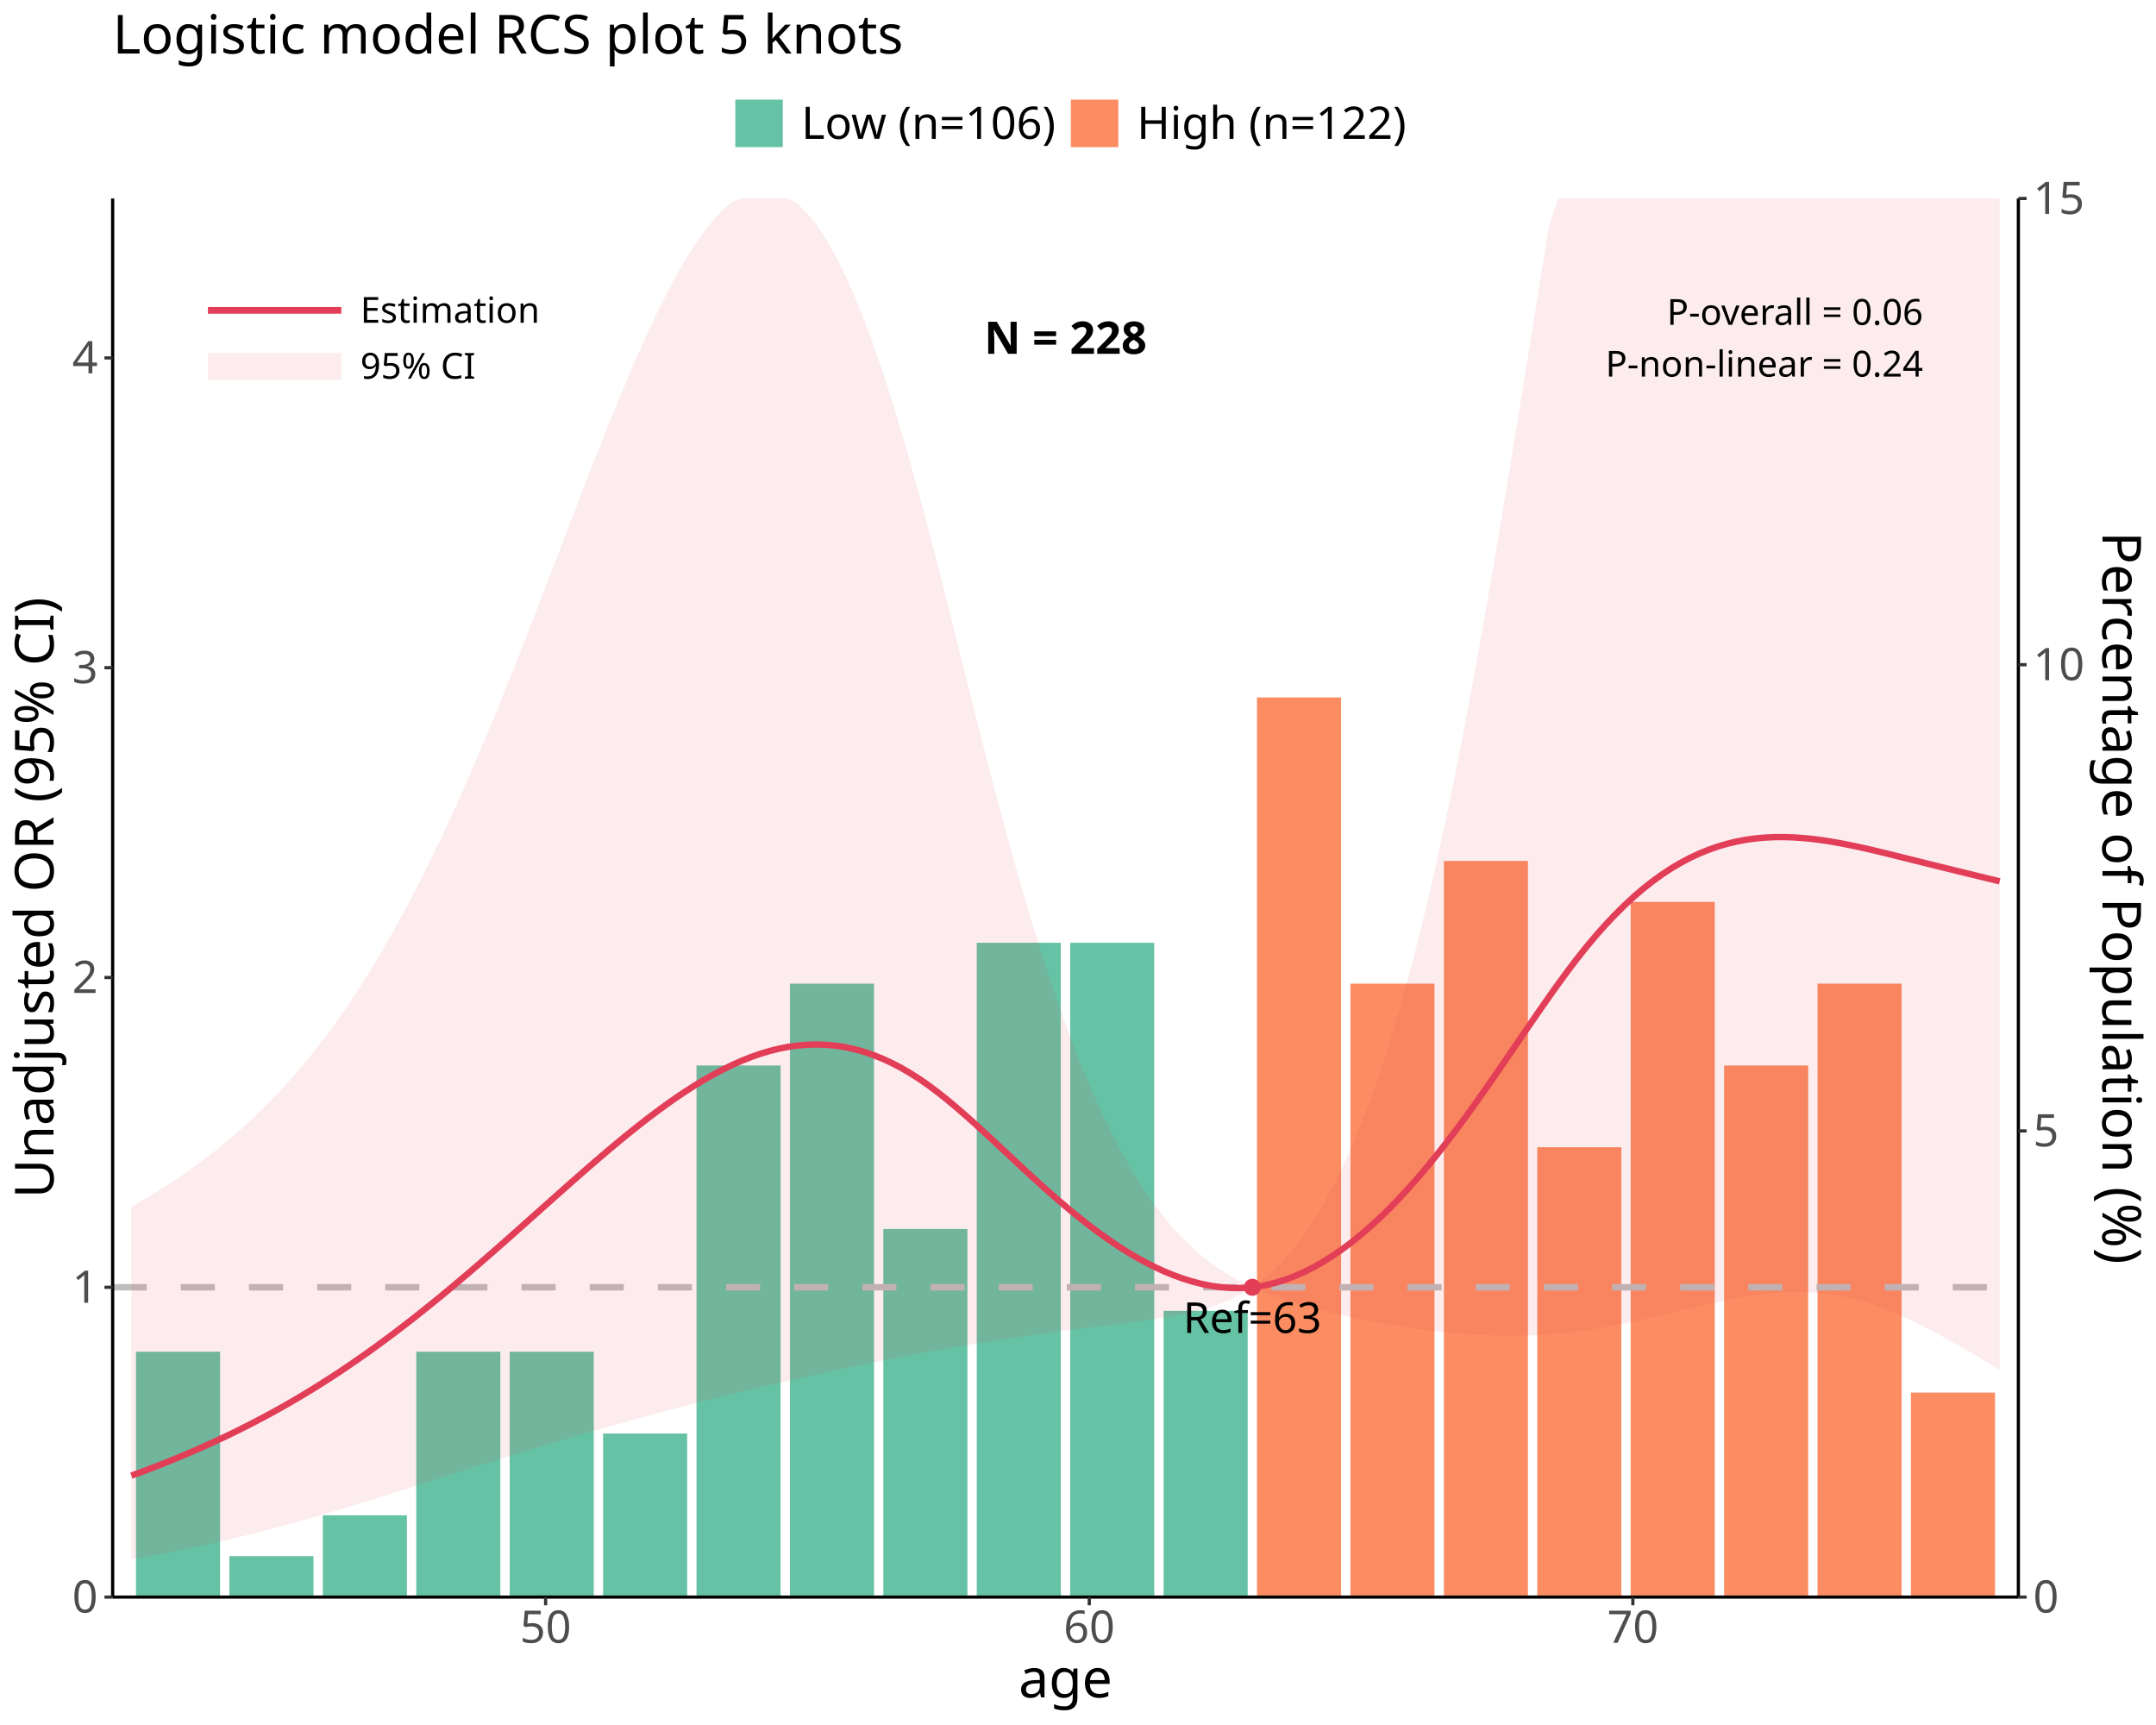
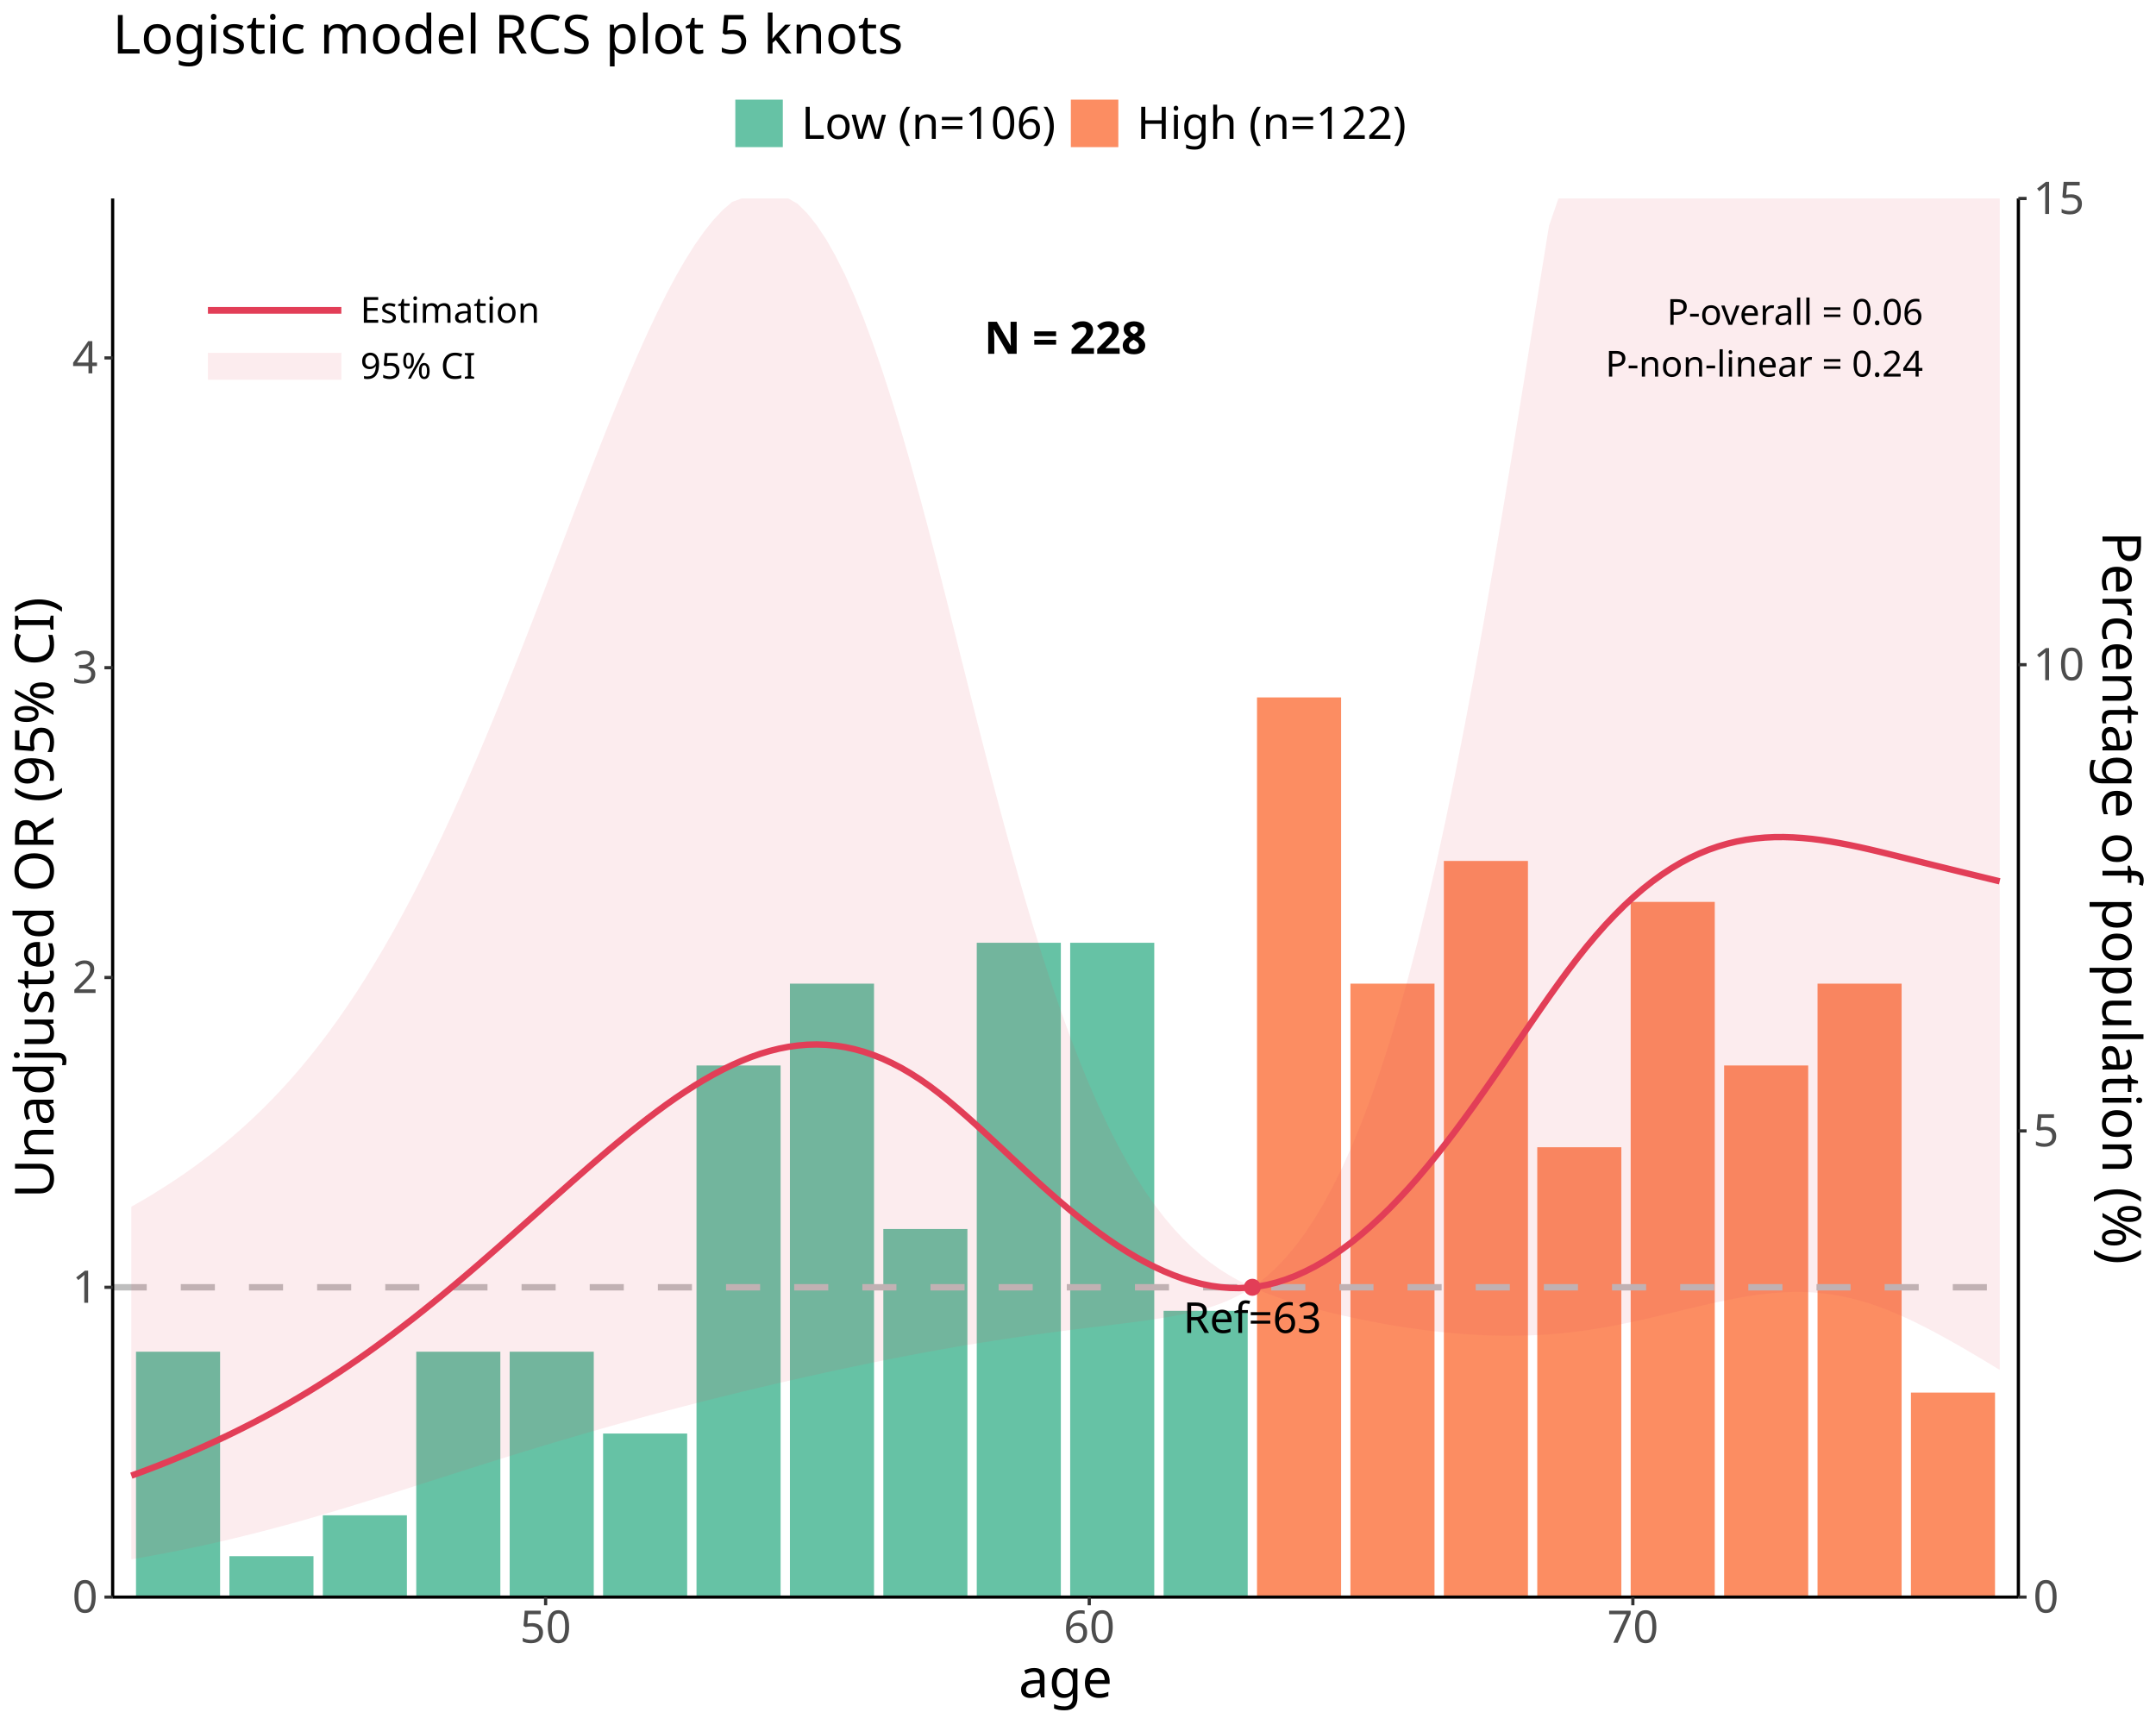
<svg xmlns="http://www.w3.org/2000/svg" class="svglite" data-engine-version="2.0" width="720.00pt" height="576.00pt" viewBox="0 0 720.00 576.00">
  <defs>
    <style type="text/css">
    .svglite line, .svglite polyline, .svglite polygon, .svglite path, .svglite rect, .svglite circle {
      fill: none;
      stroke: #000000;
      stroke-linecap: round;
      stroke-linejoin: round;
      stroke-miterlimit: 10.00;
    }
  </style>
  </defs>
  <rect width="100%" height="100%" style="stroke: none; fill: #FFFFFF;" />
  <defs>
    <clipPath id="cpMC4wMHw3MjAuMDB8MC4wMHw1NzYuMDA=">
      <rect x="0.00" y="0.00" width="720.00" height="576.00" />
    </clipPath>
  </defs>
  <g clip-path="url(#cpMC4wMHw3MjAuMDB8MC4wMHw1NzYuMDA=)">
    <rect x="0.00" y="0.00" width="720.00" height="576.00" style="stroke-width: 1.07; stroke: #FFFFFF; fill: #FFFFFF;" />
  </g>
  <defs>
    <clipPath id="cpMzcuNjJ8Njc0LjA0fDY2LjI4fDUzMy4yOQ==">
      <rect x="37.62" y="66.28" width="636.42" height="467.01" />
    </clipPath>
  </defs>
  <g clip-path="url(#cpMzcuNjJ8Njc0LjA0fDY2LjI4fDUzMy4yOQ==)">
    <rect x="37.62" y="66.28" width="636.42" height="467.01" style="stroke-width: 1.07; stroke: none; fill: #FFFFFF;" />
    <rect x="45.42" y="451.36" width="28.08" height="81.93" style="stroke-width: 1.07; stroke: none; stroke-linecap: butt; stroke-linejoin: miter; fill: #66C2A5;" />
    <rect x="76.61" y="519.63" width="28.08" height="13.66" style="stroke-width: 1.07; stroke: none; stroke-linecap: butt; stroke-linejoin: miter; fill: #66C2A5;" />
    <rect x="107.81" y="505.98" width="28.08" height="27.31" style="stroke-width: 1.07; stroke: none; stroke-linecap: butt; stroke-linejoin: miter; fill: #66C2A5;" />
    <rect x="139.01" y="451.36" width="28.08" height="81.93" style="stroke-width: 1.07; stroke: none; stroke-linecap: butt; stroke-linejoin: miter; fill: #66C2A5;" />
    <rect x="170.21" y="451.36" width="28.08" height="81.93" style="stroke-width: 1.07; stroke: none; stroke-linecap: butt; stroke-linejoin: miter; fill: #66C2A5;" />
    <rect x="201.40" y="478.67" width="28.08" height="54.62" style="stroke-width: 1.07; stroke: none; stroke-linecap: butt; stroke-linejoin: miter; fill: #66C2A5;" />
    <rect x="232.60" y="355.77" width="28.08" height="177.52" style="stroke-width: 1.07; stroke: none; stroke-linecap: butt; stroke-linejoin: miter; fill: #66C2A5;" />
    <rect x="263.80" y="328.46" width="28.08" height="204.83" style="stroke-width: 1.07; stroke: none; stroke-linecap: butt; stroke-linejoin: miter; fill: #66C2A5;" />
    <rect x="294.99" y="410.39" width="28.08" height="122.90" style="stroke-width: 1.07; stroke: none; stroke-linecap: butt; stroke-linejoin: miter; fill: #66C2A5;" />
    <rect x="326.19" y="314.81" width="28.08" height="218.48" style="stroke-width: 1.07; stroke: none; stroke-linecap: butt; stroke-linejoin: miter; fill: #66C2A5;" />
    <rect x="357.39" y="314.81" width="28.08" height="218.48" style="stroke-width: 1.07; stroke: none; stroke-linecap: butt; stroke-linejoin: miter; fill: #66C2A5;" />
    <rect x="388.59" y="437.70" width="28.08" height="95.59" style="stroke-width: 1.07; stroke: none; stroke-linecap: butt; stroke-linejoin: miter; fill: #66C2A5;" />
    <rect x="419.78" y="232.87" width="28.08" height="300.41" style="stroke-width: 1.07; stroke: none; stroke-linecap: butt; stroke-linejoin: miter; fill: #FC8D62;" />
    <rect x="450.98" y="328.46" width="28.08" height="204.83" style="stroke-width: 1.07; stroke: none; stroke-linecap: butt; stroke-linejoin: miter; fill: #FC8D62;" />
    <rect x="482.18" y="287.49" width="28.08" height="245.79" style="stroke-width: 1.07; stroke: none; stroke-linecap: butt; stroke-linejoin: miter; fill: #FC8D62;" />
    <rect x="513.37" y="383.08" width="28.08" height="150.21" style="stroke-width: 1.07; stroke: none; stroke-linecap: butt; stroke-linejoin: miter; fill: #FC8D62;" />
    <rect x="544.57" y="301.15" width="28.08" height="232.14" style="stroke-width: 1.07; stroke: none; stroke-linecap: butt; stroke-linejoin: miter; fill: #FC8D62;" />
    <rect x="575.77" y="355.77" width="28.08" height="177.52" style="stroke-width: 1.07; stroke: none; stroke-linecap: butt; stroke-linejoin: miter; fill: #FC8D62;" />
    <rect x="606.97" y="328.46" width="28.08" height="204.83" style="stroke-width: 1.07; stroke: none; stroke-linecap: butt; stroke-linejoin: miter; fill: #FC8D62;" />
    <rect x="638.16" y="465.01" width="28.08" height="68.28" style="stroke-width: 1.07; stroke: none; stroke-linecap: butt; stroke-linejoin: miter; fill: #FC8D62;" />
    <line x1="37.62" y1="429.84" x2="674.04" y2="429.84" style="stroke-width: 2.13; stroke: #BEBEBE; stroke-dasharray: 11.38,11.38; stroke-linecap: butt;" />
    <circle cx="418.22" cy="429.84" r="2.49" style="stroke-width: 0.71; stroke: #E23E57; fill: #E23E57;" />
    <polygon points="43.86,402.94 46.99,401.15 50.13,399.30 53.26,397.37 56.40,395.37 59.53,393.30 62.67,391.13 65.81,388.88 68.94,386.54 72.08,384.10 75.21,381.56 78.35,378.90 81.48,376.13 84.62,373.24 87.75,370.22 90.89,367.06 94.02,363.75 97.16,360.29 100.29,356.67 103.43,352.88 106.57,348.92 109.70,344.78 112.84,340.45 115.97,335.94 119.11,331.23 122.24,326.33 125.38,321.22 128.51,315.92 131.65,310.41 134.78,304.69 137.92,298.77 141.05,292.64 144.19,286.31 147.33,279.78 150.46,273.05 153.60,266.13 156.73,259.03 159.87,251.76 163.00,244.31 166.14,236.72 169.27,228.99 172.41,221.13 175.54,213.16 178.68,205.11 181.81,196.99 184.95,188.82 188.09,180.64 191.22,172.46 194.36,164.32 197.49,156.24 200.63,148.26 203.76,140.42 206.90,132.74 210.03,125.26 213.17,118.02 216.30,111.06 219.44,104.42 222.57,98.13 225.71,92.24 228.85,86.79 231.98,81.81 235.12,77.35 238.25,73.43 241.39,70.11 244.52,67.40 247.66,66.28 250.79,66.28 253.93,66.28 257.06,66.28 260.20,66.28 263.33,66.28 266.47,68.13 269.61,71.27 272.74,75.20 275.88,79.91 279.01,85.41 282.15,91.66 285.28,98.67 288.42,106.39 291.55,114.82 294.69,123.91 297.82,133.63 300.96,143.94 304.09,154.79 307.23,166.14 310.37,177.92 313.50,190.07 316.64,202.44 319.77,214.94 322.91,227.45 326.04,239.88 329.18,252.14 332.31,264.16 335.45,275.88 338.58,287.24 341.72,298.21 344.85,308.75 347.99,318.83 351.13,328.44 354.26,337.55 357.40,346.18 360.53,354.31 363.67,361.94 366.80,369.09 369.94,375.75 373.07,381.95 376.21,387.70 379.34,393.00 382.48,397.89 385.61,402.36 388.75,406.45 391.89,410.17 395.02,413.54 398.16,416.58 401.29,419.32 404.43,421.78 407.56,423.98 410.70,425.94 413.83,427.70 416.97,429.26 420.10,428.52 423.24,426.01 426.37,423.11 429.51,419.79 432.65,416.03 435.78,411.80 438.92,407.08 442.05,401.84 445.19,396.04 448.32,389.67 451.46,382.70 454.59,375.08 457.73,366.80 460.86,357.83 464.00,348.14 467.13,337.69 470.27,326.48 473.41,314.49 476.54,301.69 479.68,288.09 482.81,273.69 485.95,258.49 489.08,242.52 492.22,225.83 495.35,208.44 498.49,190.44 501.62,171.91 504.76,152.93 507.89,133.65 511.03,114.19 514.17,94.72 517.30,75.41 520.44,66.28 523.57,66.28 526.71,66.28 529.84,66.28 532.98,66.28 536.11,66.28 539.25,66.28 542.38,66.28 545.52,66.28 548.65,66.28 551.79,66.28 554.93,66.28 558.06,66.28 561.20,66.28 564.33,66.28 567.47,66.28 570.60,66.28 573.74,66.28 576.87,66.28 580.01,66.28 583.14,66.28 586.28,66.28 589.41,66.28 592.55,66.28 595.69,66.28 598.82,66.28 601.96,66.28 605.09,66.28 608.23,66.28 611.36,66.28 614.50,66.28 617.63,66.28 620.77,66.28 623.90,66.28 627.04,66.28 630.17,66.28 633.31,66.28 636.45,66.28 639.58,66.28 642.72,66.28 645.85,66.28 648.99,66.28 652.12,66.28 655.26,66.28 658.39,66.28 661.53,66.28 664.66,66.28 667.80,66.28 667.80,457.42 664.66,455.53 661.53,453.64 658.39,451.78 655.26,449.95 652.12,448.16 648.99,446.41 645.85,444.71 642.72,443.08 639.58,441.52 636.45,440.04 633.31,438.65 630.17,437.36 627.04,436.18 623.90,435.12 620.77,434.19 617.63,433.39 614.50,432.73 611.36,432.20 608.23,431.80 605.09,431.54 601.96,431.41 598.82,431.40 595.69,431.51 592.55,431.73 589.41,432.04 586.28,432.45 583.14,432.93 580.01,433.48 576.87,434.09 573.74,434.75 570.60,435.44 567.47,436.17 564.33,436.91 561.20,437.66 558.06,438.42 554.93,439.17 551.79,439.90 548.65,440.62 545.52,441.31 542.38,441.97 539.25,442.60 536.11,443.18 532.98,443.71 529.84,444.19 526.71,444.62 523.57,444.99 520.44,445.30 517.30,445.56 514.17,445.75 511.03,445.90 507.89,445.98 504.76,446.02 501.62,446.01 498.49,445.94 495.35,445.83 492.22,445.67 489.08,445.47 485.95,445.22 482.81,444.93 479.68,444.60 476.54,444.23 473.41,443.82 470.27,443.37 467.13,442.89 464.00,442.37 460.86,441.81 457.73,441.22 454.59,440.60 451.46,439.94 448.32,439.25 445.19,438.51 442.05,437.74 438.92,436.92 435.78,436.06 432.65,435.13 429.51,434.15 426.37,433.09 423.24,431.93 420.10,430.67 416.97,430.66 413.83,432.47 410.70,434.00 407.56,435.30 404.43,436.40 401.29,437.34 398.16,438.14 395.02,438.84 391.89,439.45 388.75,440.00 385.61,440.49 382.48,440.95 379.34,441.38 376.21,441.78 373.07,442.18 369.94,442.56 366.80,442.95 363.67,443.33 360.53,443.72 357.40,444.11 354.26,444.51 351.13,444.92 347.99,445.34 344.85,445.77 341.72,446.22 338.58,446.67 335.45,447.14 332.31,447.62 329.18,448.11 326.04,448.61 322.91,449.13 319.77,449.65 316.64,450.20 313.50,450.75 310.37,451.32 307.23,451.90 304.09,452.49 300.96,453.09 297.82,453.71 294.69,454.33 291.55,454.96 288.42,455.61 285.28,456.26 282.15,456.92 279.01,457.59 275.88,458.27 272.74,458.96 269.61,459.66 266.47,460.36 263.33,461.07 260.20,461.79 257.06,462.52 253.93,463.26 250.79,464.01 247.66,464.76 244.52,465.53 241.39,466.30 238.25,467.08 235.12,467.87 231.98,468.66 228.85,469.47 225.71,470.29 222.57,471.11 219.44,471.94 216.30,472.78 213.17,473.64 210.03,474.50 206.90,475.36 203.76,476.24 200.63,477.13 197.49,478.03 194.36,478.93 191.22,479.85 188.09,480.77 184.95,481.70 181.81,482.64 178.68,483.59 175.54,484.54 172.41,485.51 169.27,486.48 166.14,487.45 163.00,488.44 159.87,489.42 156.73,490.42 153.60,491.41 150.46,492.41 147.33,493.41 144.19,494.42 141.05,495.42 137.92,496.42 134.78,497.42 131.65,498.41 128.51,499.40 125.38,500.39 122.24,501.36 119.11,502.33 115.97,503.29 112.84,504.24 109.70,505.18 106.57,506.10 103.43,507.00 100.29,507.90 97.16,508.77 94.02,509.63 90.89,510.46 87.75,511.28 84.62,512.08 81.48,512.86 78.35,513.63 75.21,514.37 72.08,515.09 68.94,515.79 65.81,516.47 62.67,517.13 59.53,517.77 56.40,518.39 53.26,518.99 50.13,519.57 46.99,520.13 43.86,520.68 " style="stroke-width: 0.00; stroke: none; stroke-linecap: butt; fill: #E23E57; fill-opacity: 0.10;" />
    <polyline points="43.86,402.94 46.99,401.15 50.13,399.30 53.26,397.37 56.40,395.37 59.53,393.30 62.67,391.13 65.81,388.88 68.94,386.54 72.08,384.10 75.21,381.56 78.35,378.90 81.48,376.13 84.62,373.24 87.75,370.22 90.89,367.06 94.02,363.75 97.16,360.29 100.29,356.67 103.43,352.88 106.57,348.92 109.70,344.78 112.84,340.45 115.97,335.94 119.11,331.23 122.24,326.33 125.38,321.22 128.51,315.92 131.65,310.41 134.78,304.69 137.92,298.77 141.05,292.64 144.19,286.31 147.33,279.78 150.46,273.05 153.60,266.13 156.73,259.03 159.87,251.76 163.00,244.31 166.14,236.72 169.27,228.99 172.41,221.13 175.54,213.16 178.68,205.11 181.81,196.99 184.95,188.82 188.09,180.64 191.22,172.46 194.36,164.32 197.49,156.24 200.63,148.26 203.76,140.42 206.90,132.74 210.03,125.26 213.17,118.02 216.30,111.06 219.44,104.42 222.57,98.13 225.71,92.24 228.85,86.79 231.98,81.81 235.12,77.35 238.25,73.43 241.39,70.11 244.52,67.40 247.66,66.28 250.79,66.28 253.93,66.28 257.06,66.28 260.20,66.28 263.33,66.28 266.47,68.13 269.61,71.27 272.74,75.20 275.88,79.91 279.01,85.41 282.15,91.66 285.28,98.67 288.42,106.39 291.55,114.82 294.69,123.91 297.82,133.63 300.96,143.94 304.09,154.79 307.23,166.14 310.37,177.92 313.50,190.07 316.64,202.44 319.77,214.94 322.91,227.45 326.04,239.88 329.18,252.14 332.31,264.16 335.45,275.88 338.58,287.24 341.72,298.21 344.85,308.75 347.99,318.83 351.13,328.44 354.26,337.55 357.40,346.18 360.53,354.31 363.67,361.94 366.80,369.09 369.94,375.75 373.07,381.95 376.21,387.70 379.34,393.00 382.48,397.89 385.61,402.36 388.75,406.45 391.89,410.17 395.02,413.54 398.16,416.58 401.29,419.32 404.43,421.78 407.56,423.98 410.70,425.94 413.83,427.70 416.97,429.26 420.10,428.52 423.24,426.01 426.37,423.11 429.51,419.79 432.65,416.03 435.78,411.80 438.92,407.08 442.05,401.84 445.19,396.04 448.32,389.67 451.46,382.70 454.59,375.08 457.73,366.80 460.86,357.83 464.00,348.14 467.13,337.69 470.27,326.48 473.41,314.49 476.54,301.69 479.68,288.09 482.81,273.69 485.95,258.49 489.08,242.52 492.22,225.83 495.35,208.44 498.49,190.44 501.62,171.91 504.76,152.93 507.89,133.65 511.03,114.19 514.17,94.72 517.30,75.41 520.44,66.28 523.57,66.28 526.71,66.28 529.84,66.28 532.98,66.28 536.11,66.28 539.25,66.28 542.38,66.28 545.52,66.28 548.65,66.28 551.79,66.28 554.93,66.28 558.06,66.28 561.20,66.28 564.33,66.28 567.47,66.28 570.60,66.28 573.74,66.28 576.87,66.28 580.01,66.28 583.14,66.28 586.28,66.28 589.41,66.28 592.55,66.28 595.69,66.28 598.82,66.28 601.96,66.28 605.09,66.28 608.23,66.28 611.36,66.28 614.50,66.28 617.63,66.28 620.77,66.28 623.90,66.28 627.04,66.28 630.17,66.28 633.31,66.28 636.45,66.28 639.58,66.28 642.72,66.28 645.85,66.28 648.99,66.28 652.12,66.28 655.26,66.28 658.39,66.28 661.53,66.28 664.66,66.28 667.80,66.28 " style="stroke-width: 1.07; stroke: none; stroke-linecap: butt;" />
    <polyline points="667.80,457.42 664.66,455.53 661.53,453.64 658.39,451.78 655.26,449.95 652.12,448.16 648.99,446.41 645.85,444.71 642.72,443.08 639.58,441.52 636.45,440.04 633.31,438.65 630.17,437.36 627.04,436.18 623.90,435.12 620.77,434.19 617.63,433.39 614.50,432.73 611.36,432.20 608.23,431.80 605.09,431.54 601.96,431.41 598.82,431.40 595.69,431.51 592.55,431.73 589.41,432.04 586.28,432.45 583.14,432.93 580.01,433.48 576.87,434.09 573.74,434.75 570.60,435.44 567.47,436.17 564.33,436.91 561.20,437.66 558.06,438.42 554.93,439.17 551.79,439.90 548.65,440.62 545.52,441.31 542.38,441.97 539.25,442.60 536.11,443.18 532.98,443.71 529.84,444.19 526.71,444.62 523.57,444.99 520.44,445.30 517.30,445.56 514.17,445.75 511.03,445.90 507.89,445.98 504.76,446.02 501.62,446.01 498.49,445.94 495.35,445.83 492.22,445.67 489.08,445.47 485.95,445.22 482.81,444.93 479.68,444.60 476.54,444.23 473.41,443.82 470.27,443.37 467.13,442.89 464.00,442.37 460.86,441.81 457.73,441.22 454.59,440.60 451.46,439.94 448.32,439.25 445.19,438.51 442.05,437.74 438.92,436.92 435.78,436.06 432.65,435.13 429.51,434.15 426.37,433.09 423.24,431.93 420.10,430.67 416.97,430.66 413.83,432.47 410.70,434.00 407.56,435.30 404.43,436.40 401.29,437.34 398.16,438.14 395.02,438.84 391.89,439.45 388.75,440.00 385.61,440.49 382.48,440.95 379.34,441.38 376.21,441.78 373.07,442.18 369.94,442.56 366.80,442.95 363.67,443.33 360.53,443.72 357.40,444.11 354.26,444.51 351.13,444.92 347.99,445.34 344.85,445.77 341.72,446.22 338.58,446.67 335.45,447.14 332.31,447.62 329.18,448.11 326.04,448.61 322.91,449.13 319.77,449.65 316.64,450.20 313.50,450.75 310.37,451.32 307.23,451.90 304.09,452.49 300.96,453.09 297.82,453.71 294.69,454.33 291.55,454.96 288.42,455.61 285.28,456.26 282.15,456.92 279.01,457.59 275.88,458.27 272.74,458.96 269.61,459.66 266.47,460.36 263.33,461.07 260.20,461.79 257.06,462.52 253.93,463.26 250.79,464.01 247.66,464.76 244.52,465.53 241.39,466.30 238.25,467.08 235.12,467.87 231.98,468.66 228.85,469.47 225.71,470.29 222.57,471.11 219.44,471.94 216.30,472.78 213.17,473.64 210.03,474.50 206.90,475.36 203.76,476.24 200.63,477.13 197.49,478.03 194.36,478.93 191.22,479.85 188.09,480.77 184.95,481.70 181.81,482.64 178.68,483.59 175.54,484.54 172.41,485.51 169.27,486.48 166.14,487.45 163.00,488.44 159.87,489.42 156.73,490.42 153.60,491.41 150.46,492.41 147.33,493.41 144.19,494.42 141.05,495.42 137.92,496.42 134.78,497.42 131.65,498.41 128.51,499.40 125.38,500.39 122.24,501.36 119.11,502.33 115.97,503.29 112.84,504.24 109.70,505.18 106.57,506.10 103.43,507.00 100.29,507.90 97.16,508.77 94.02,509.63 90.89,510.46 87.75,511.28 84.62,512.08 81.48,512.86 78.35,513.63 75.21,514.37 72.08,515.09 68.94,515.79 65.81,516.47 62.67,517.13 59.53,517.77 56.40,518.39 53.26,518.99 50.13,519.57 46.99,520.13 43.86,520.68 " style="stroke-width: 1.07; stroke: none; stroke-linecap: butt;" />
+     <polyline points="43.86,492.74 46.99,491.60 50.13,490.42 53.26,489.21 56.40,487.96 59.53,486.68 62.67,485.36 65.81,484.01 68.94,482.61 72.08,481.18 75.21,479.71 78.35,478.19 81.48,476.63 84.62,475.03 87.75,473.39 90.89,471.69 94.02,469.95 97.16,468.16 100.29,466.32 103.43,464.43 106.57,462.48 109.70,460.49 112.84,458.45 115.97,456.35 119.11,454.20 122.24,452.01 125.38,449.76 128.51,447.46 131.65,445.12 134.78,442.73 137.92,440.30 141.05,437.82 144.19,435.30 147.33,432.75 150.46,430.15 153.60,427.52 156.73,424.86 159.87,422.16 163.00,419.44 166.14,416.70 169.27,413.94 172.41,411.16 175.54,408.37 178.68,405.58 181.81,402.78 184.95,399.98 188.09,397.20 191.22,394.42 194.36,391.67 197.49,388.94 200.63,386.24 203.76,383.58 206.90,380.97 210.03,378.40 213.17,375.90 216.30,373.46 219.44,371.09 222.57,368.80 225.71,366.59 228.85,364.49 231.98,362.48 235.12,360.58 238.25,358.80 241.39,357.14 244.52,355.61 247.66,354.22 250.79,352.97 253.93,351.87 257.06,350.93 260.20,350.15 263.33,349.54 266.47,349.11 269.61,348.84 272.74,348.76 275.88,348.87 279.01,349.16 282.15,349.64 285.28,350.32 288.42,351.18 291.55,352.25 294.69,353.50 297.82,354.95 300.96,356.58 304.09,358.41 307.23,360.42 310.37,362.61 313.50,364.98 316.64,367.49 319.77,370.12 322.91,372.85 326.04,375.66 329.18,378.53 332.31,381.44 335.45,384.37 338.58,387.30 341.72,390.22 344.85,393.11 347.99,395.96 351.13,398.75 354.26,401.47 357.40,404.12 360.53,406.67 363.67,409.14 366.80,411.49 369.94,413.74 373.07,415.86 376.21,417.87 379.34,419.74 382.48,421.47 385.61,423.06 388.75,424.51 391.89,425.80 395.02,426.94 398.16,427.91 401.29,428.72 404.43,429.35 407.56,429.79 410.70,430.05 413.83,430.11 416.97,429.96 420.10,429.60 423.24,429.01 426.37,428.22 429.51,427.21 432.65,426.01 435.78,424.60 438.92,423.01 442.05,421.22 445.19,419.24 448.32,417.07 451.46,414.72 454.59,412.19 457.73,409.48 460.86,406.60 464.00,403.54 467.13,400.31 470.27,396.92 473.41,393.37 476.54,389.67 479.68,385.82 482.81,381.83 485.95,377.72 489.08,373.49 492.22,369.16 495.35,364.73 498.49,360.24 501.62,355.69 504.76,351.10 507.89,346.50 511.03,341.91 514.17,337.35 517.30,332.86 520.44,328.46 523.57,324.18 526.71,320.06 529.84,316.13 532.98,312.39 536.11,308.86 539.25,305.54 542.38,302.42 545.52,299.52 548.65,296.82 551.79,294.34 554.93,292.07 558.06,290.01 561.20,288.14 564.33,286.48 567.47,285.02 570.60,283.74 573.74,282.65 576.87,281.73 580.01,280.98 583.14,280.40 586.28,279.97 589.41,279.68 592.55,279.53 595.69,279.51 598.82,279.61 601.96,279.82 605.09,280.12 608.23,280.52 611.36,281.00 614.50,281.55 617.63,282.16 620.77,282.82 623.90,283.52 627.04,284.26 630.17,285.02 633.31,285.80 636.45,286.58 639.58,287.36 642.72,288.14 645.85,288.92 648.99,289.69 652.12,290.46 655.26,291.23 658.39,291.99 661.53,292.76 664.66,293.52 667.80,294.28 " style="stroke-width: 2.13; stroke: #E23E57; stroke-linecap: butt;" />
    <text x="418.22" y="445.08" text-anchor="middle" style="font-size: 14.23px; font-family: sans;" textLength="46.28px" lengthAdjust="spacingAndGlyphs">Ref=63</text>
-     <polyline points="43.86,492.74 46.99,491.60 50.13,490.42 53.26,489.21 56.40,487.96 59.53,486.68 62.67,485.36 65.81,484.01 68.94,482.61 72.08,481.18 75.21,479.71 78.35,478.19 81.48,476.63 84.62,475.03 87.75,473.39 90.89,471.69 94.02,469.95 97.16,468.16 100.29,466.32 103.43,464.43 106.57,462.48 109.70,460.49 112.84,458.45 115.97,456.35 119.11,454.20 122.24,452.01 125.38,449.76 128.51,447.46 131.65,445.12 134.78,442.73 137.92,440.30 141.05,437.82 144.19,435.30 147.33,432.75 150.46,430.15 153.60,427.52 156.73,424.86 159.87,422.16 163.00,419.44 166.14,416.70 169.27,413.94 172.41,411.16 175.54,408.37 178.68,405.58 181.81,402.78 184.95,399.98 188.09,397.20 191.22,394.42 194.36,391.67 197.49,388.94 200.63,386.24 203.76,383.58 206.90,380.97 210.03,378.40 213.17,375.90 216.30,373.46 219.44,371.09 222.57,368.80 225.71,366.59 228.85,364.49 231.98,362.48 235.12,360.58 238.25,358.80 241.39,357.14 244.52,355.61 247.66,354.22 250.79,352.97 253.93,351.87 257.06,350.93 260.20,350.15 263.33,349.54 266.47,349.11 269.61,348.84 272.74,348.76 275.88,348.87 279.01,349.16 282.15,349.64 285.28,350.32 288.42,351.18 291.55,352.25 294.69,353.50 297.82,354.95 300.96,356.58 304.09,358.41 307.23,360.42 310.37,362.61 313.50,364.98 316.64,367.49 319.77,370.12 322.91,372.85 326.04,375.66 329.18,378.53 332.31,381.44 335.45,384.37 338.58,387.30 341.72,390.22 344.85,393.11 347.99,395.96 351.13,398.75 354.26,401.47 357.40,404.12 360.53,406.67 363.67,409.14 366.80,411.49 369.94,413.74 373.07,415.86 376.21,417.87 379.34,419.74 382.48,421.47 385.61,423.06 388.75,424.51 391.89,425.80 395.02,426.94 398.16,427.91 401.29,428.72 404.43,429.35 407.56,429.79 410.70,430.05 413.83,430.11 416.97,429.96 420.10,429.60 423.24,429.01 426.37,428.22 429.51,427.21 432.65,426.01 435.78,424.60 438.92,423.01 442.05,421.22 445.19,419.24 448.32,417.07 451.46,414.72 454.59,412.19 457.73,409.48 460.86,406.60 464.00,403.54 467.13,400.31 470.27,396.92 473.41,393.37 476.54,389.67 479.68,385.82 482.81,381.83 485.95,377.72 489.08,373.49 492.22,369.16 495.35,364.73 498.49,360.24 501.62,355.69 504.76,351.10 507.89,346.50 511.03,341.91 514.17,337.35 517.30,332.86 520.44,328.46 523.57,324.18 526.71,320.06 529.84,316.13 532.98,312.39 536.11,308.86 539.25,305.54 542.38,302.42 545.52,299.52 548.65,296.82 551.79,294.34 554.93,292.07 558.06,290.01 561.20,288.14 564.33,286.48 567.47,285.02 570.60,283.74 573.74,282.65 576.87,281.73 580.01,280.98 583.14,280.40 586.28,279.97 589.41,279.68 592.55,279.53 595.69,279.51 598.82,279.61 601.96,279.82 605.09,280.12 608.23,280.52 611.36,281.00 614.50,281.55 617.63,282.16 620.77,282.82 623.90,283.52 627.04,284.26 630.17,285.02 633.31,285.80 636.45,286.58 639.58,287.36 642.72,288.14 645.85,288.92 648.99,289.69 652.12,290.46 655.26,291.23 658.39,291.99 661.53,292.76 664.66,293.52 667.80,294.28 " style="stroke-width: 2.13; stroke: #E23E57; stroke-linecap: butt;" />
-     <text x="355.83" y="118.14" text-anchor="middle" style="font-size: 15.00px; font-weight: bold; font-family: sans;" textLength="52.97px" lengthAdjust="spacingAndGlyphs">N = 228</text>
+     <text x="642.22" y="108.47" text-anchor="end" style="font-size: 12.00px; font-family: sans;" textLength="84.39px" lengthAdjust="spacingAndGlyphs">P-overall = 0.06</text>
+     <text x="642.22" y="125.75" text-anchor="end" style="font-size: 12.00px; font-family: sans;" textLength="102.41px" lengthAdjust="spacingAndGlyphs">P-non-linear = 0.24</text>
    <line x1="69.44" y1="103.64" x2="113.99" y2="103.64" style="stroke-width: 2.25; stroke: #E23E57; stroke-linecap: butt;" />
    <line x1="69.44" y1="122.32" x2="113.99" y2="122.32" style="stroke-width: 9.00; stroke: #E23E57; stroke-opacity: 0.098; stroke-linecap: butt;" />
    <text x="120.35" y="107.77" style="font-size: 12.00px; font-family: sans;" textLength="56.03px" lengthAdjust="spacingAndGlyphs">Estimation</text>
    <text x="120.35" y="126.45" style="font-size: 12.00px; font-family: sans;" textLength="39.36px" lengthAdjust="spacingAndGlyphs">95% CI</text>
-     <text x="642.22" y="108.47" text-anchor="end" style="font-size: 12.00px; font-family: sans;" textLength="84.39px" lengthAdjust="spacingAndGlyphs">P-overall = 0.06</text>
-     <text x="642.22" y="125.75" text-anchor="end" style="font-size: 12.00px; font-family: sans;" textLength="102.41px" lengthAdjust="spacingAndGlyphs">P-non-linear = 0.24</text>
+     <text x="355.83" y="118.14" text-anchor="middle" style="font-size: 15.00px; font-weight: bold; font-family: sans;" textLength="52.97px" lengthAdjust="spacingAndGlyphs">N = 228</text>
  </g>
  <g clip-path="url(#cpMC4wMHw3MjAuMDB8MC4wMHw1NzYuMDA=)">
    <polyline points="37.62,533.29 37.62,66.28 " style="stroke-width: 1.07; stroke-linecap: butt;" />
    <text x="32.69" y="538.45" text-anchor="end" style="font-size: 15.00px; fill: #4D4D4D; font-family: sans;" textLength="8.34px" lengthAdjust="spacingAndGlyphs">0</text>
    <text x="32.69" y="435.01" text-anchor="end" style="font-size: 15.00px; fill: #4D4D4D; font-family: sans;" textLength="8.34px" lengthAdjust="spacingAndGlyphs">1</text>
    <text x="32.69" y="331.56" text-anchor="end" style="font-size: 15.00px; fill: #4D4D4D; font-family: sans;" textLength="8.34px" lengthAdjust="spacingAndGlyphs">2</text>
    <text x="32.69" y="228.12" text-anchor="end" style="font-size: 15.00px; fill: #4D4D4D; font-family: sans;" textLength="8.34px" lengthAdjust="spacingAndGlyphs">3</text>
    <text x="32.69" y="124.67" text-anchor="end" style="font-size: 15.00px; fill: #4D4D4D; font-family: sans;" textLength="8.34px" lengthAdjust="spacingAndGlyphs">4</text>
    <polyline points="34.88,533.29 37.62,533.29 " style="stroke-width: 1.07; stroke: #333333; stroke-linecap: butt;" />
    <polyline points="34.88,429.84 37.62,429.84 " style="stroke-width: 1.07; stroke: #333333; stroke-linecap: butt;" />
    <polyline points="34.88,326.40 37.62,326.40 " style="stroke-width: 1.07; stroke: #333333; stroke-linecap: butt;" />
    <polyline points="34.88,222.95 37.62,222.95 " style="stroke-width: 1.07; stroke: #333333; stroke-linecap: butt;" />
    <polyline points="34.88,119.51 37.62,119.51 " style="stroke-width: 1.07; stroke: #333333; stroke-linecap: butt;" />
    <polyline points="674.04,533.29 674.04,66.28 " style="stroke-width: 1.07; stroke-linecap: butt;" />
    <polyline points="676.78,533.29 674.04,533.29 " style="stroke-width: 1.07; stroke: #333333; stroke-linecap: butt;" />
    <polyline points="676.78,377.62 674.04,377.62 " style="stroke-width: 1.07; stroke: #333333; stroke-linecap: butt;" />
    <polyline points="676.78,221.95 674.04,221.95 " style="stroke-width: 1.07; stroke: #333333; stroke-linecap: butt;" />
    <polyline points="676.78,66.28 674.04,66.28 " style="stroke-width: 1.07; stroke: #333333; stroke-linecap: butt;" />
    <text x="678.97" y="538.45" style="font-size: 15.00px; fill: #4D4D4D; font-family: sans;" textLength="8.34px" lengthAdjust="spacingAndGlyphs">0</text>
    <text x="678.97" y="382.78" style="font-size: 15.00px; fill: #4D4D4D; font-family: sans;" textLength="8.34px" lengthAdjust="spacingAndGlyphs">5</text>
    <text x="678.97" y="227.11" style="font-size: 15.00px; fill: #4D4D4D; font-family: sans;" textLength="16.69px" lengthAdjust="spacingAndGlyphs">10</text>
    <text x="678.97" y="71.44" style="font-size: 15.00px; fill: #4D4D4D; font-family: sans;" textLength="16.69px" lengthAdjust="spacingAndGlyphs">15</text>
    <polyline points="37.62,533.29 674.04,533.29 " style="stroke-width: 1.07; stroke-linecap: butt;" />
    <polyline points="182.21,536.03 182.21,533.29 " style="stroke-width: 1.07; stroke: #333333; stroke-linecap: butt;" />
    <polyline points="363.76,536.03 363.76,533.29 " style="stroke-width: 1.07; stroke: #333333; stroke-linecap: butt;" />
    <polyline points="545.30,536.03 545.30,533.29 " style="stroke-width: 1.07; stroke: #333333; stroke-linecap: butt;" />
    <text x="182.21" y="548.54" text-anchor="middle" style="font-size: 15.00px; fill: #4D4D4D; font-family: sans;" textLength="16.69px" lengthAdjust="spacingAndGlyphs">50</text>
    <text x="363.76" y="548.54" text-anchor="middle" style="font-size: 15.00px; fill: #4D4D4D; font-family: sans;" textLength="16.69px" lengthAdjust="spacingAndGlyphs">60</text>
    <text x="545.30" y="548.54" text-anchor="middle" style="font-size: 15.00px; fill: #4D4D4D; font-family: sans;" textLength="16.69px" lengthAdjust="spacingAndGlyphs">70</text>
    <text x="355.83" y="566.78" text-anchor="middle" style="font-size: 18.00px; font-family: sans;" textLength="30.03px" lengthAdjust="spacingAndGlyphs">age</text>
    <text transform="translate(17.87,299.78) rotate(-90)" text-anchor="middle" style="font-size: 18.00px; font-family: sans;" textLength="199.11px" lengthAdjust="spacingAndGlyphs">Unadjusted OR (95% CI)</text>
-     <text transform="translate(702.13,299.78) rotate(90)" text-anchor="middle" style="font-size: 18.00px; font-family: sans;" textLength="235.16px" lengthAdjust="spacingAndGlyphs">Percentage of Population (%)</text>
+     <text transform="translate(702.13,299.78) rotate(90)" text-anchor="middle" style="font-size: 18.00px; font-family: sans;" textLength="233.16px" lengthAdjust="spacingAndGlyphs">Percentage of population (%)</text>
    <rect x="239.37" y="27.08" width="232.92" height="28.24" style="stroke-width: 1.07; stroke: none; fill: #FFFFFF;" />
    <rect x="244.85" y="32.56" width="17.28" height="17.28" style="stroke-width: 1.07; stroke: none; fill: #FFFFFF;" />
    <rect x="245.56" y="33.27" width="15.86" height="15.86" style="stroke-width: 1.07; stroke: none; stroke-linecap: butt; stroke-linejoin: miter; fill: #66C2A5;" />
    <rect x="356.90" y="32.56" width="17.28" height="17.28" style="stroke-width: 1.07; stroke: none; fill: #FFFFFF;" />
    <rect x="357.61" y="33.27" width="15.86" height="15.86" style="stroke-width: 1.07; stroke: none; stroke-linecap: butt; stroke-linejoin: miter; fill: #FC8D62;" />
    <text x="267.61" y="46.36" style="font-size: 15.00px; font-family: sans;" textLength="83.82px" lengthAdjust="spacingAndGlyphs">Low (n=106)</text>
    <text x="379.66" y="46.36" style="font-size: 15.00px; font-family: sans;" textLength="87.15px" lengthAdjust="spacingAndGlyphs">High (n=122)</text>
    <text x="37.62" y="17.87" style="font-size: 18.00px; font-family: sans;" textLength="255.16px" lengthAdjust="spacingAndGlyphs">Logistic model RCS plot 5 knots</text>
  </g>
</svg>
